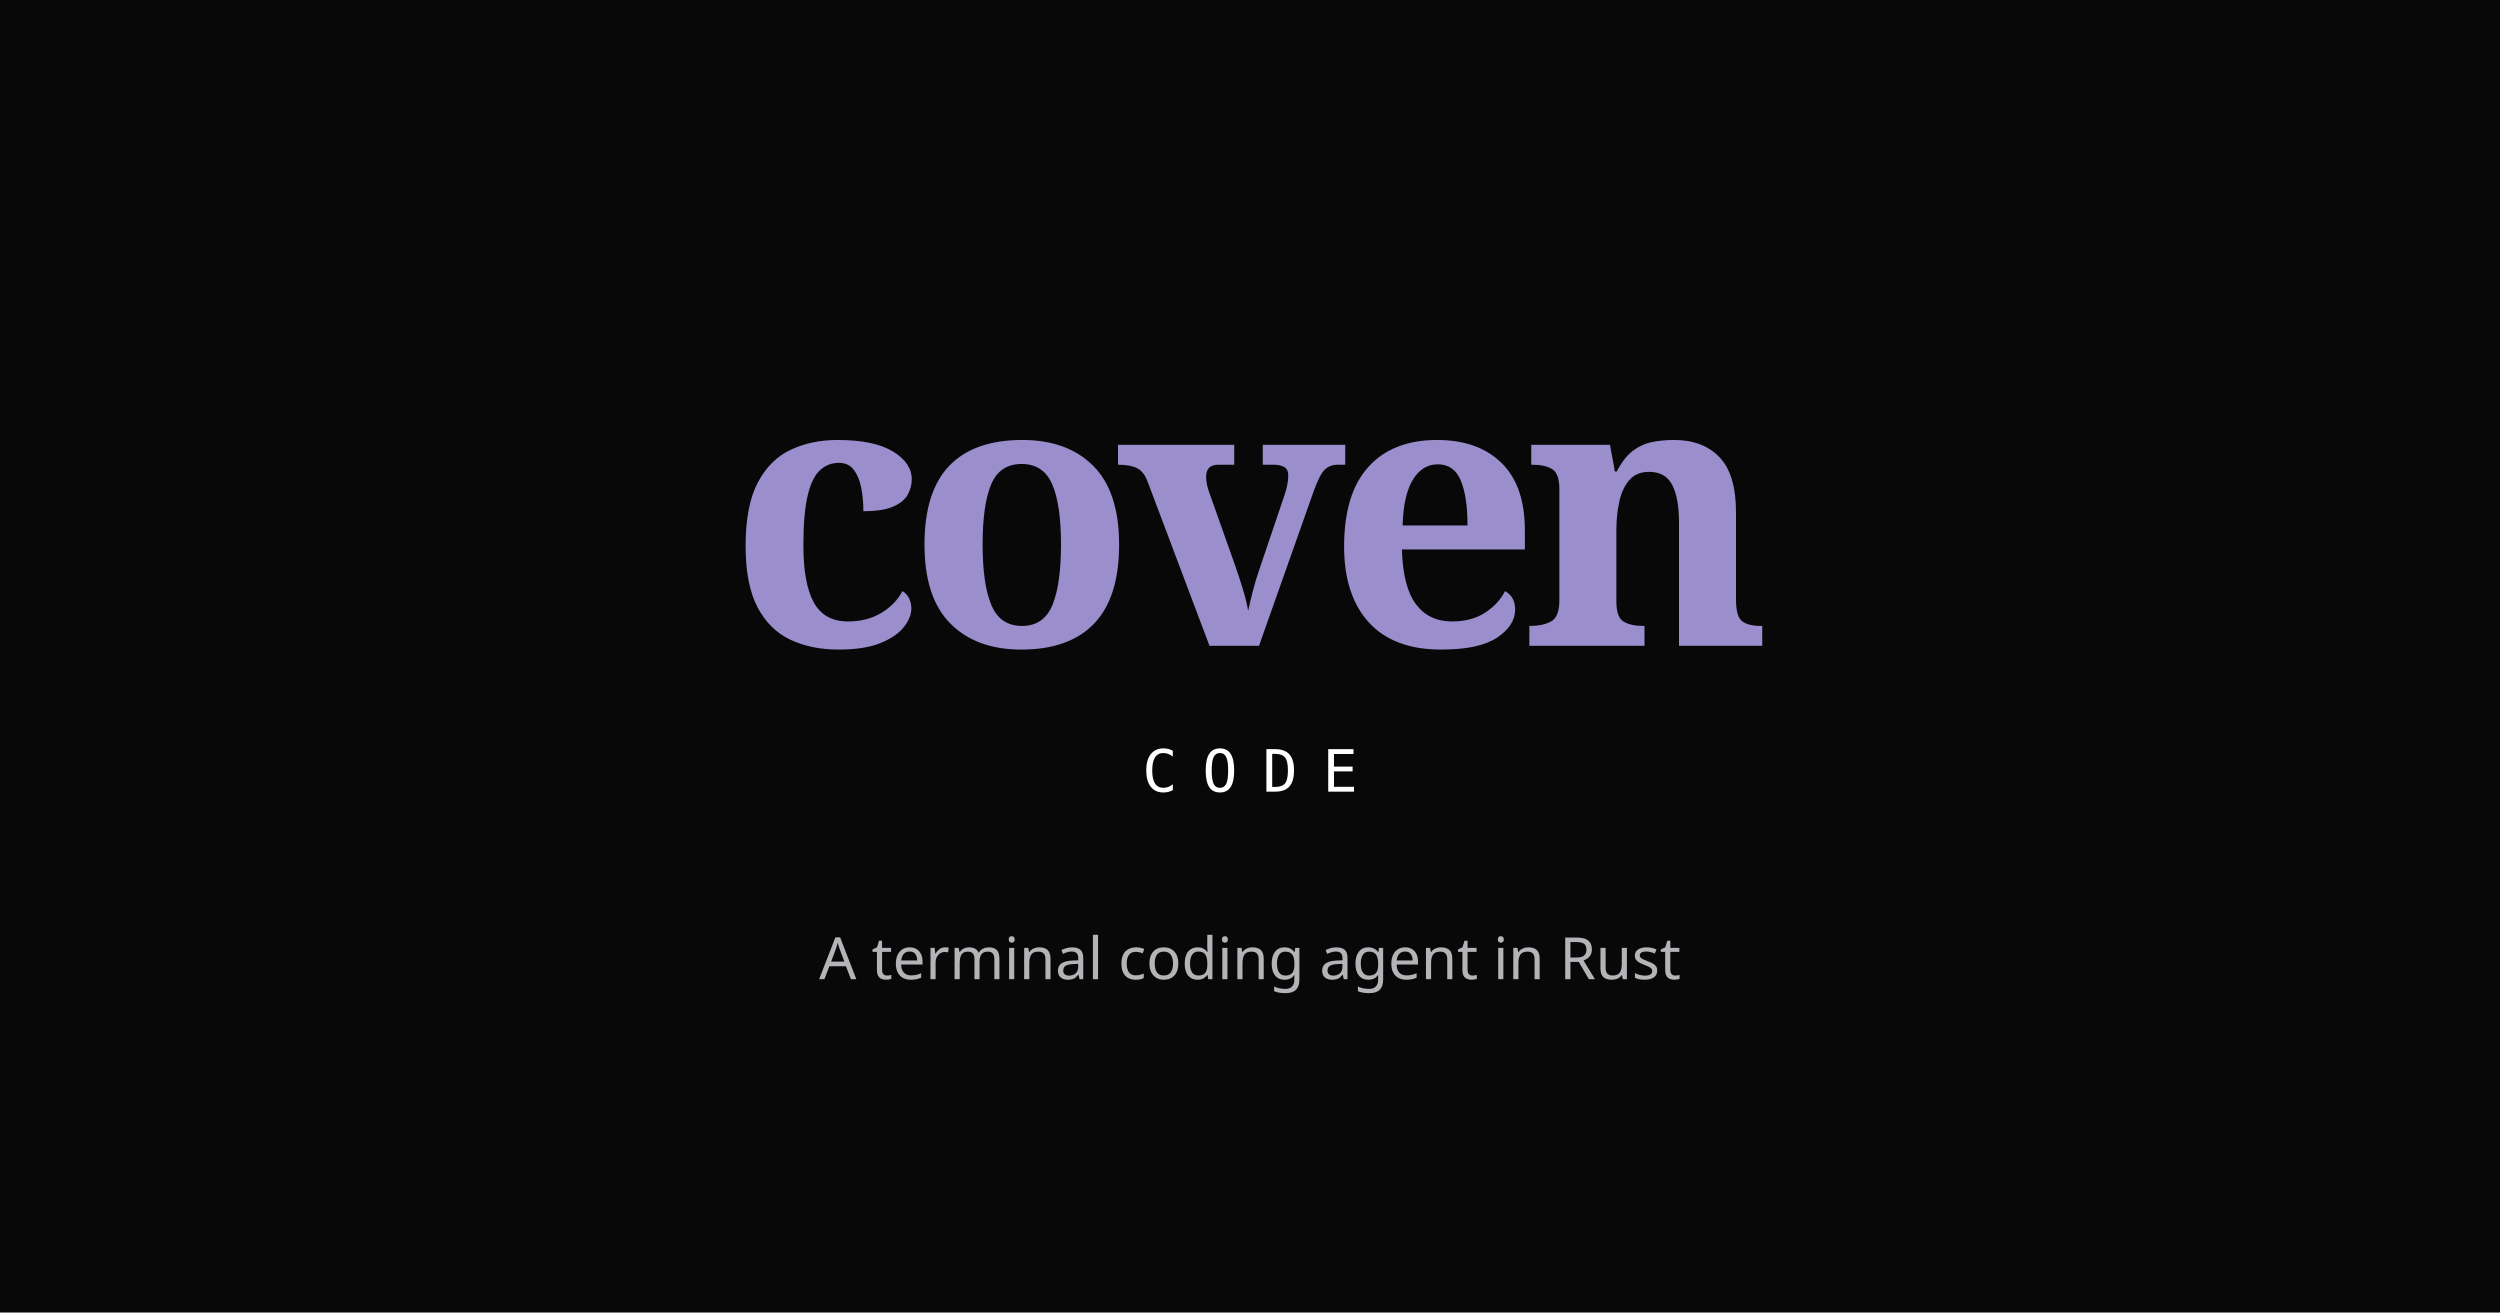
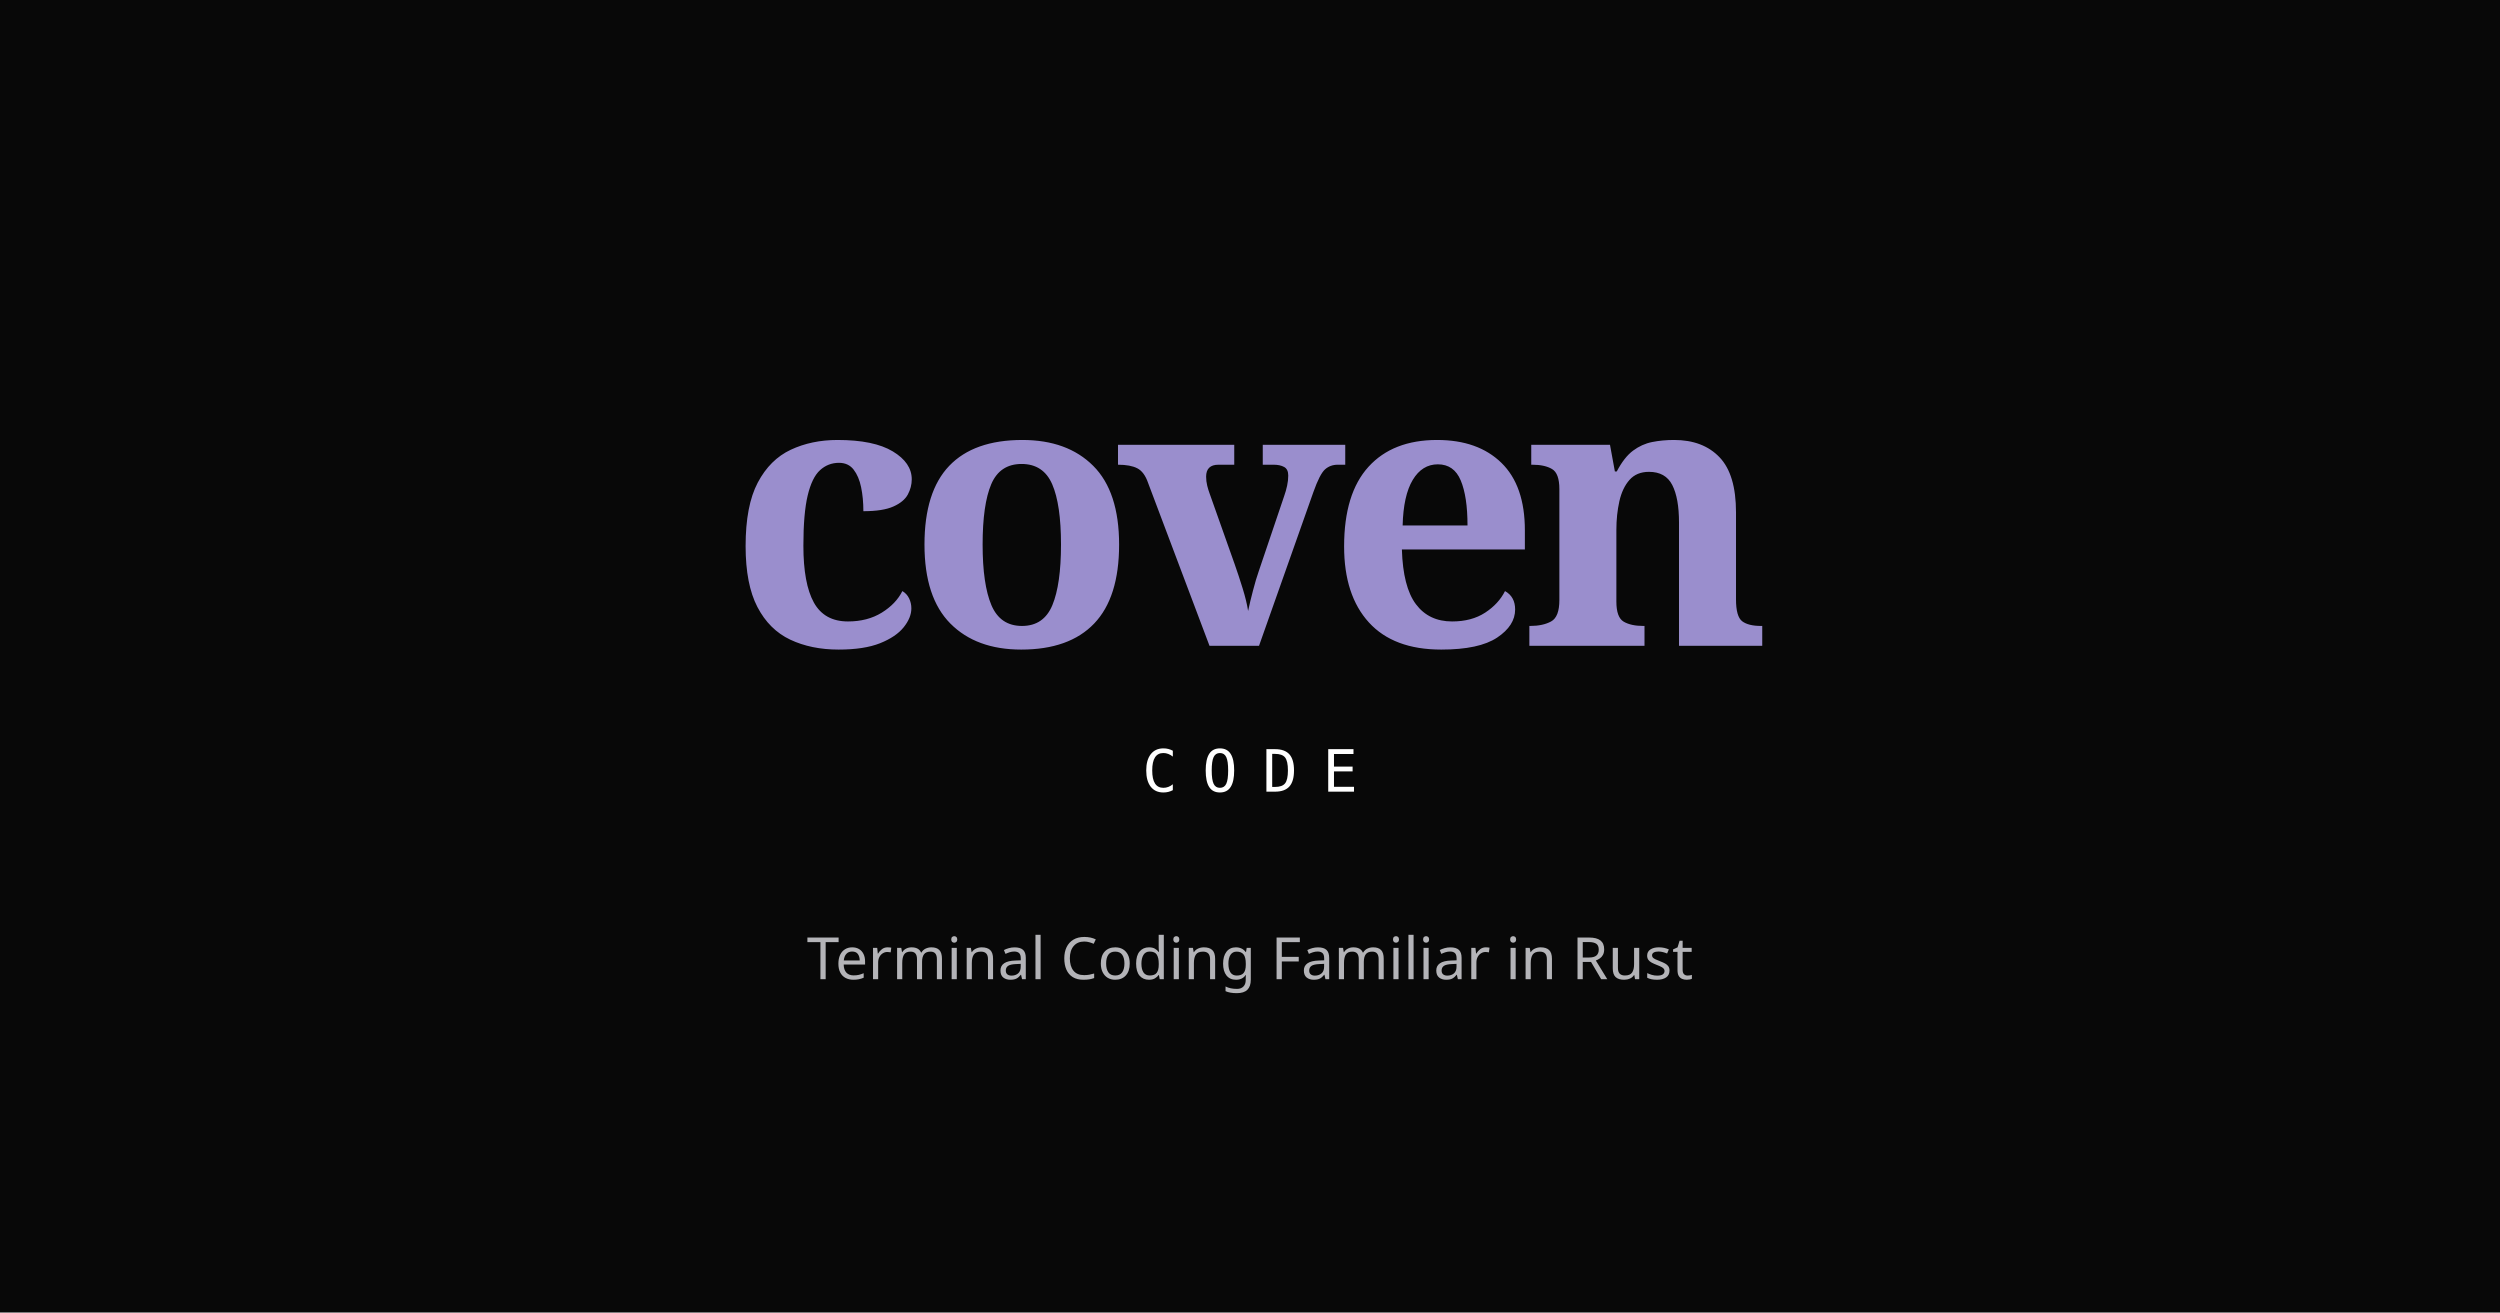
<svg xmlns="http://www.w3.org/2000/svg" viewBox="0 0 1200 630">
  <rect width="1200" height="630" fill="#080808" />
  <text x="600" y="310" font-family="'IBM Plex Serif',Georgia,serif" font-weight="600" font-size="180" letter-spacing="-9" text-anchor="middle" fill="#9a8ecd">coven</text>
  <text x="600" y="380" font-family="'JetBrains Mono','SF Mono',monospace" font-weight="500" font-size="28" letter-spacing="12" text-anchor="middle" fill="#ffffff">CODE</text>
-   <text x="600" y="470" font-family="'DM Sans',sans-serif" font-weight="400" font-size="28" text-anchor="middle" fill="#b4b4b8">A terminal coding agent in Rust</text>
+   <text x="600" y="470" font-family="'DM Sans',sans-serif" font-weight="400" font-size="28" text-anchor="middle" fill="#b4b4b8">Terminal Coding Familiar in Rust</text>
</svg>
